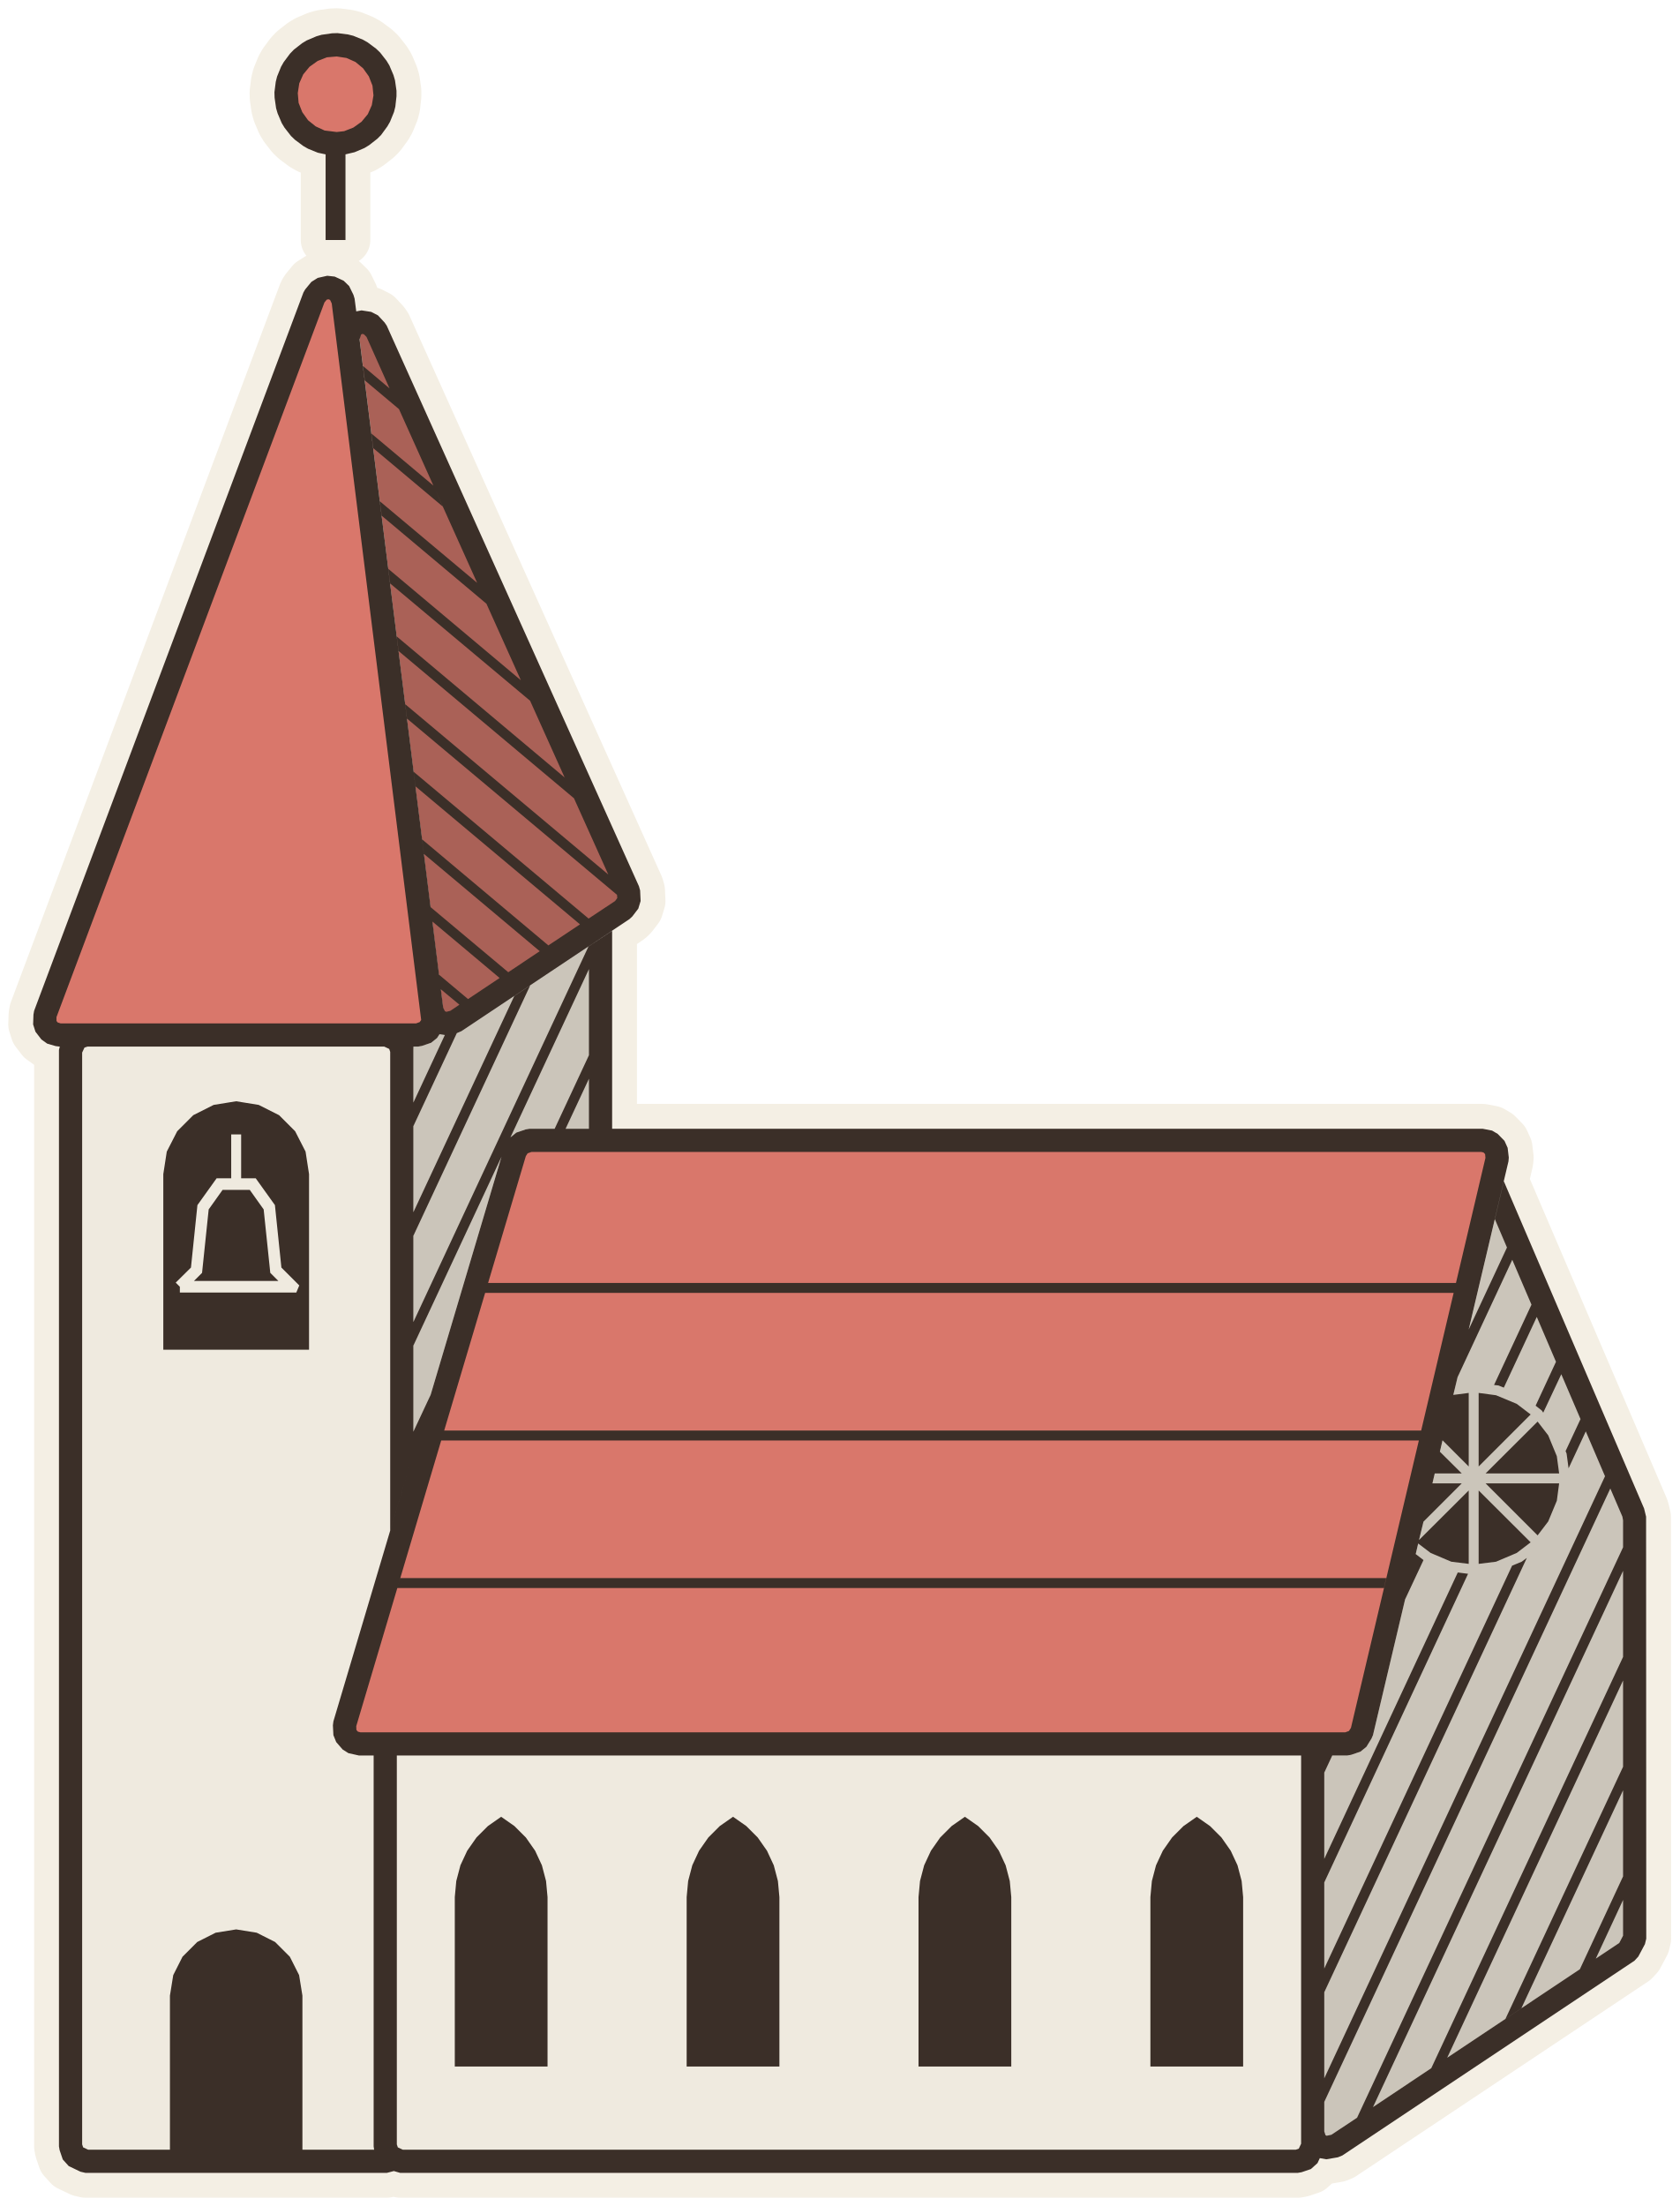
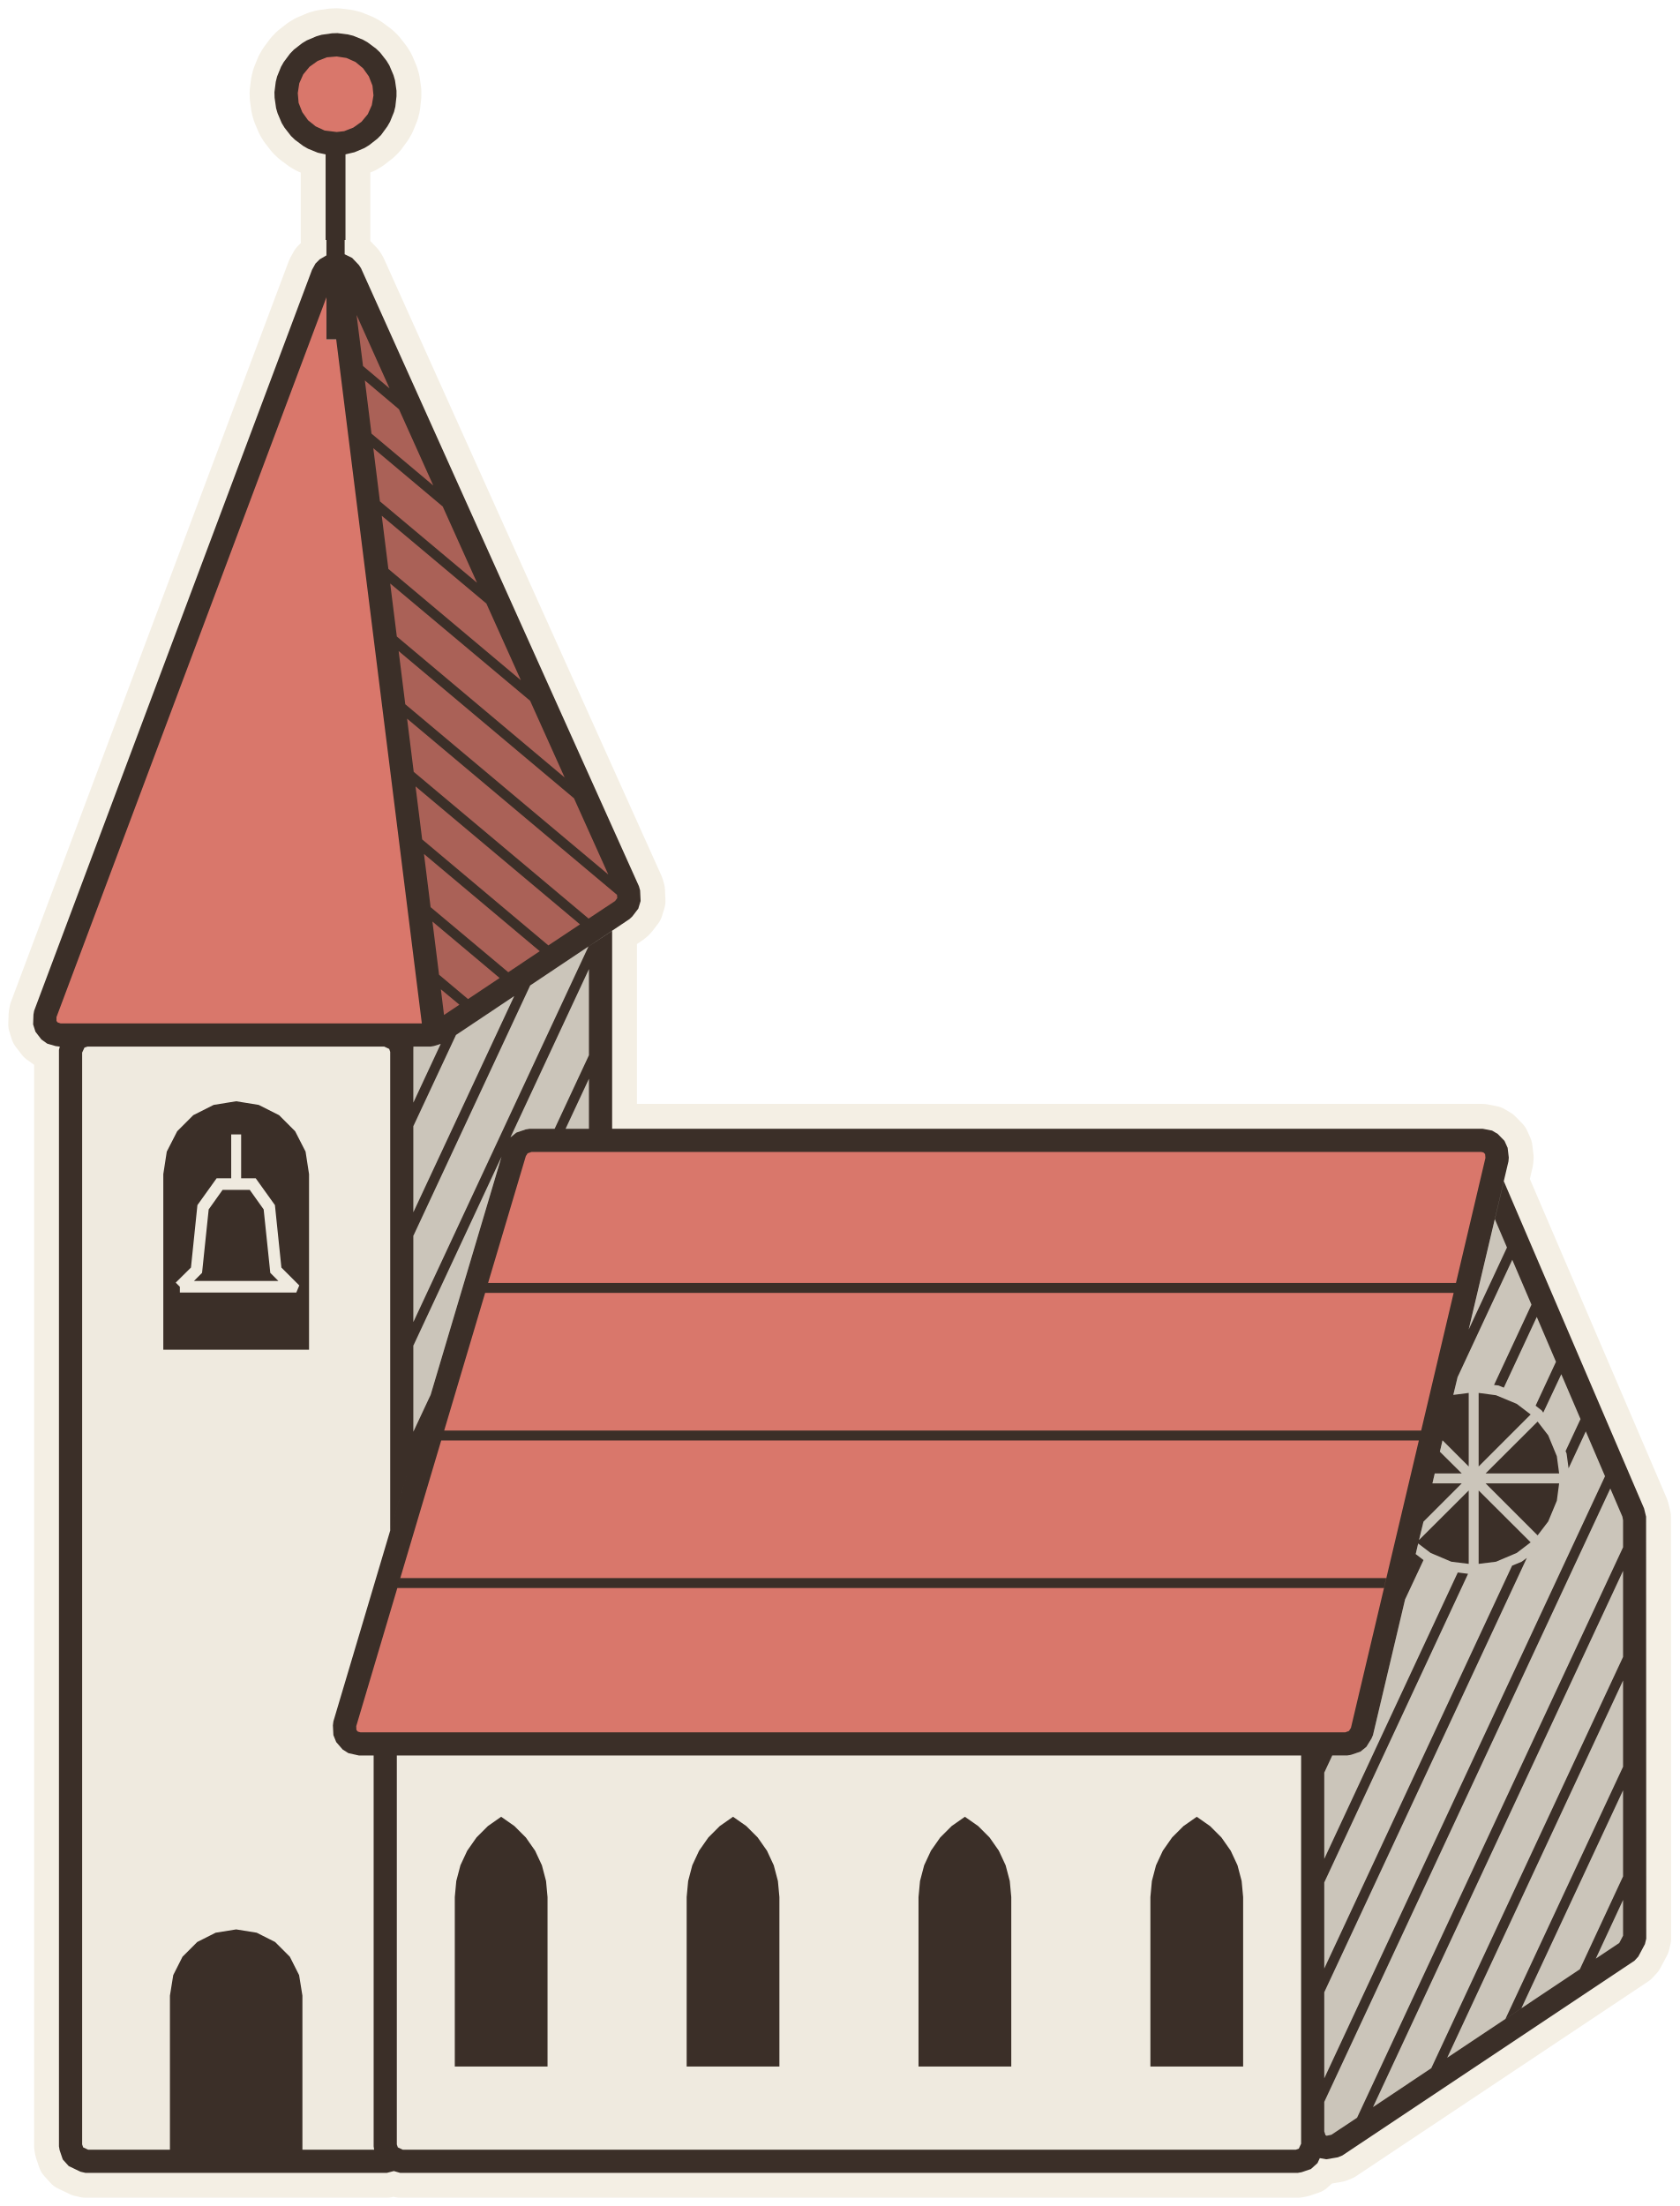
<svg xmlns="http://www.w3.org/2000/svg" viewBox="-51.26 -130.49 101.4 133.19" data-palette="wall:#EFEADF;roof:#D9776B;wood:#C9A97C;earth:#94744F;water:#8FB0B8;flag:#4A3B32;ink:#3B2F28;halo:#F4EFE4">
-   <path data-role="sil" fill="#F4EFE4" stroke="#F4EFE4" stroke-width="3" stroke-linejoin="round" d="M-30.4 -121.17L-29.85 -121.3L-29.26 -121.55L-28.98 -121.72L-28.48 -122.11L-28.25 -122.34L-27.87 -122.86L-27.71 -123.14L-27.47 -123.73L-27.39 -124.05L-27.32 -124.68L-27.32 -125.01L-27.41 -125.64L-27.5 -125.95L-27.75 -126.54L-27.92 -126.82L-28.31 -127.32L-28.55 -127.55L-29.06 -127.93L-29.34 -128.09L-29.93 -128.33L-30.25 -128.41L-30.88 -128.49L-31.21 -128.48L-31.84 -128.39L-32.15 -128.3L-32.74 -128.05L-33.02 -127.88L-33.52 -127.49L-33.75 -127.25L-34.13 -126.74L-34.29 -126.46L-34.53 -125.87L-34.61 -125.55L-34.69 -124.92L-34.68 -124.59L-34.59 -123.96L-34.5 -123.65L-34.25 -123.06L-34.08 -122.78L-33.69 -122.28L-33.45 -122.05L-32.94 -121.67L-32.66 -121.51L-32.07 -121.27L-31.6 -121.17L-31.6 -116L-30.4 -116ZM-27.9 0.7L-27.48 0.59L-27.1 0.7L27.1 0.7L27.33 0.66L27.89 0.47L28.29 0.11L28.43 -0.19L28.82 -0.12L29.52 -0.24L29.79 -0.35L47.43 -12.11L47.66 -12.36L48.06 -13.11L48.14 -13.44L48.13 -38.92L48.01 -39.41L39.54 -59.17L39.82 -60.37L39.84 -60.6L39.77 -61.19L39.58 -61.61L39.17 -62.03L38.83 -62.23L38.26 -62.34L-14.3 -62.34L-14.3 -74.29L-13.25 -75L-13.08 -75.16L-12.72 -75.63L-12.58 -76.09L-12.61 -76.73L-12.68 -76.98L-27.91 -110.83L-28.04 -111.02L-28.44 -111.45L-28.85 -111.66L-29.43 -111.75L-29.75 -111.69L-29.85 -112.46L-29.92 -112.69L-30.18 -113.22L-30.51 -113.54L-31.05 -113.79L-31.5 -113.84L-32.08 -113.71L-32.46 -113.47L-32.83 -113.02L-32.94 -112.83L-49.2 -69.46L-49.24 -69.23L-49.26 -68.64L-49.12 -68.2L-48.76 -67.73L-48.41 -67.48L-47.9 -67.33L-47.65 -67.3L-47.7 -67.1L-47.7 -0.9L-47.66 -0.67L-47.47 -0.11L-47.11 0.29L-46.4 0.63L-46.1 0.7Z" />
+   <path data-role="sil" fill="#F4EFE4" stroke="#F4EFE4" stroke-width="3" stroke-linejoin="round" d="M-27.9 0.7L-27.48 0.59L-27.1 0.7L27.1 0.7L27.33 0.66L27.89 0.47L28.29 0.11L28.43 -0.19L28.82 -0.12L29.52 -0.24L29.79 -0.35L47.43 -12.11L47.66 -12.36L48.06 -13.11L48.14 -13.44L48.13 -38.92L48.01 -39.41L39.54 -59.17L39.82 -60.37L39.84 -60.6L39.77 -61.19L39.58 -61.61L39.17 -62.03L38.83 -62.23L38.26 -62.34L-14.3 -62.34L-14.3 -74.29L-13.25 -75L-13.08 -75.16L-12.72 -75.63L-12.58 -76.09L-12.61 -76.73L-12.68 -76.98L-29.46 -114.29L-29.59 -114.49L-30 -114.92L-30.45 -115.14L-30.45 -116L-30.4 -116L-30.4 -121.17L-29.85 -121.3L-29.26 -121.55L-28.98 -121.72L-28.48 -122.11L-28.25 -122.34L-27.87 -122.86L-27.71 -123.14L-27.47 -123.73L-27.39 -124.05L-27.32 -124.68L-27.32 -125.01L-27.41 -125.64L-27.5 -125.95L-27.75 -126.54L-27.92 -126.82L-28.31 -127.32L-28.55 -127.55L-29.06 -127.93L-29.34 -128.09L-29.93 -128.33L-30.25 -128.41L-30.88 -128.49L-31.21 -128.48L-31.84 -128.39L-32.15 -128.3L-32.74 -128.05L-33.02 -127.88L-33.52 -127.49L-33.75 -127.25L-34.13 -126.74L-34.29 -126.46L-34.53 -125.87L-34.61 -125.55L-34.69 -124.92L-34.68 -124.59L-34.59 -123.96L-34.5 -123.65L-34.25 -123.06L-34.08 -122.78L-33.69 -122.28L-33.45 -122.05L-32.94 -121.67L-32.66 -121.51L-32.07 -121.27L-31.6 -121.17L-31.6 -116L-31.55 -116L-31.55 -115.07L-31.96 -114.83L-32.21 -114.58L-32.42 -114.2L-49.2 -69.46L-49.24 -69.23L-49.26 -68.64L-49.12 -68.2L-48.76 -67.73L-48.41 -67.48L-47.9 -67.33L-47.65 -67.3L-47.7 -67.1L-47.7 -0.9L-47.66 -0.67L-47.47 -0.11L-47.11 0.29L-46.4 0.63L-46.1 0.7Z" />
  <path data-role="wall" fill="#EFEADF" d="M-28.47 -0.11L-28.66 -0.67L-28.7 -0.9L-28.7 -24.5L-29.77 -24.52L-30.22 -24.64L-30.57 -24.86L-30.96 -25.31L-31.13 -25.73L-31.16 -26.32L-31.13 -26.56L-27 -40.43L-27 -67.1L-27.07 -67.3L-46.9 -67.3L-47 -67.1L-47 -0.9L-46.81 -0.34L-46.1 0L-28.37 0ZM27.66 -0.19L28 -0.9L28 -24.5L-28 -24.5L-28 -0.9L-27.81 -0.34L-27.1 0L27.1 0Z" />
-   <path data-role="wall-shade" fill="#cbc5ba" d="M-20.82 -61.2L-20.73 -61.39L-20.43 -61.84L-20.08 -62.11L-19.52 -62.3L-19.29 -62.34L-15 -62.34L-15 -73.83L-23.4 -68.23L-23.62 -68.13L-24.22 -67.98L-24.72 -68.05L-24.87 -67.82L-25.23 -67.53L-25.79 -67.34L-26.02 -67.3L-26.33 -67.3L-26.3 -67.1L-26.3 -42.78ZM29.4 -0.93L47.04 -12.69L47.44 -13.44L47.44 -38.77L47.37 -39.13L39.27 -58.03L31.64 -25.73L31.55 -25.52L31.24 -25.02L30.88 -24.73L30.32 -24.54L30.09 -24.5L28.7 -24.5L28.69 -0.81Z" />
-   <path data-role="roof" fill="#D9776B" d="M-30.34 -121.89L-30.11 -121.95L-29.61 -122.16L-29.41 -122.27L-28.97 -122.61L-28.81 -122.77L-28.47 -123.21L-28.36 -123.41L-28.15 -123.91L-28.09 -124.14L-28.02 -124.68L-28.02 -124.92L-28.09 -125.46L-28.15 -125.69L-28.36 -126.19L-28.47 -126.39L-28.81 -126.83L-28.97 -126.99L-29.41 -127.33L-29.61 -127.44L-30.11 -127.65L-30.34 -127.71L-30.88 -127.78L-31.12 -127.78L-31.66 -127.71L-31.89 -127.65L-32.39 -127.44L-32.59 -127.33L-33.03 -126.99L-33.19 -126.83L-33.53 -126.39L-33.64 -126.19L-33.85 -125.69L-33.91 -125.46L-33.98 -124.92L-33.98 -124.68L-33.91 -124.14L-33.85 -123.91L-33.64 -123.41L-33.53 -123.21L-33.19 -122.77L-33.03 -122.61L-32.59 -122.27L-32.39 -122.16L-31.89 -121.95L-31.66 -121.89L-31.12 -121.81L-30.88 -121.81ZM-25.46 -68.19L-25.14 -68.69L-25.13 -69.01L-30.55 -112.38L-30.81 -112.91L-31.34 -113.16L-31.92 -113.02L-32.28 -112.58L-48.54 -69.22L-48.56 -68.63L-48.2 -68.15L-47.7 -68L-26.02 -68ZM30.65 -25.39L30.96 -25.89L39.14 -60.53L39.08 -61.12L38.66 -61.55L38.26 -61.64L-19.29 -61.64L-19.85 -61.45L-20.15 -61L-30.46 -26.36L-30.43 -25.77L-30.04 -25.32L-29.59 -25.2L30.09 -25.2Z" />
-   <path data-role="roof-shade" fill="#aa6157" d="M-23.79 -68.81L-13.63 -75.58L-13.28 -76.05L-13.31 -76.69L-28.54 -110.54L-28.95 -110.97L-29.54 -111.06L-29.67 -110.98L-24.43 -68.97L-24.44 -68.69L-24.38 -68.66Z" />
-   <path data-role="ink" fill="#3B2F28" d="M-30.4 -121.17L-29.85 -121.3L-29.26 -121.55L-28.98 -121.72L-28.48 -122.11L-28.25 -122.34L-27.87 -122.86L-27.71 -123.14L-27.47 -123.73L-27.39 -124.05L-27.32 -124.68L-27.32 -125.01L-27.41 -125.64L-27.5 -125.95L-27.75 -126.54L-27.92 -126.82L-28.31 -127.32L-28.55 -127.55L-29.06 -127.93L-29.34 -128.09L-29.93 -128.33L-30.25 -128.41L-30.88 -128.49L-31.21 -128.48L-31.84 -128.39L-32.15 -128.3L-32.74 -128.05L-33.02 -127.88L-33.52 -127.49L-33.75 -127.25L-34.13 -126.74L-34.29 -126.46L-34.53 -125.87L-34.61 -125.55L-34.69 -124.92L-34.68 -124.59L-34.59 -123.96L-34.5 -123.65L-34.25 -123.06L-34.08 -122.78L-33.69 -122.28L-33.45 -122.05L-32.94 -121.67L-32.66 -121.51L-32.07 -121.27L-31.6 -121.17L-31.6 -116L-30.4 -116ZM-30.93 -122.52L-31.66 -122.61L-32.2 -122.86L-32.66 -123.23L-33.01 -123.72L-33.23 -124.28L-33.28 -124.87L-33.19 -125.46L-32.95 -126L-32.57 -126.46L-32.08 -126.81L-31.52 -127.03L-30.93 -127.08L-30.34 -126.99L-29.8 -126.75L-29.34 -126.37L-28.99 -125.88L-28.77 -125.32L-28.71 -124.73L-28.81 -124.14L-29.05 -123.6L-29.43 -123.14L-29.92 -122.79L-30.48 -122.57ZM-47.6 -68.7L-47.78 -68.76L-47.85 -68.85L-47.85 -69.08L-31.67 -112.23L-31.53 -112.4L-31.42 -112.42L-31.33 -112.38L-31.23 -112.17L-25.83 -68.91L-25.92 -68.78L-26.14 -68.7ZM-24.75 -71.64L-25.15 -74.85L-21.09 -71.44L-20.57 -71.79L-25.26 -75.72L-29.55 -110L-29.46 -110.29L-29.39 -110.33L-29.29 -110.31L-29.13 -110.15L-27.74 -107.04L-29.34 -108.39L-29.23 -107.52L-27.17 -105.79L-22.45 -95.3L-28.32 -100.22L-28.21 -99.35L-21.89 -94.04L-14.01 -76.53L-13.99 -76.27L-14.12 -76.09L-15.72 -75.03L-26.28 -83.89L-26.17 -83.01L-16.24 -74.68L-18.15 -73.41L-25.77 -79.81L-25.66 -78.93L-18.67 -73.06L-23 -70.17ZM-25.09 -101.17L-28.83 -104.31L-28.72 -103.43L-24.53 -99.91ZM-19.81 -89.42L-27.81 -96.14L-27.7 -95.26L-19.24 -88.17ZM-17.17 -83.55L-27.3 -92.06L-27.19 -91.18L-16.6 -82.29ZM-14.01 -76.53L-14.52 -77.68L-26.79 -87.97L-26.68 -87.1L-14 -76.46ZM-19.25 -70.99L-20.21 -70.35L-26.3 -57.3L-26.3 -55.88ZM-24.4 -69.44L-24.5 -69.65L-24.64 -70.76L-23.52 -69.83L-24.07 -69.46L-24.31 -69.4ZM-27.76 -67.16L-27.7 -66.98L-27.7 -38.08L-26.3 -42.78L-26.3 -67.3L-26.02 -67.3L-25.79 -67.34L-25.23 -67.53L-24.87 -67.82L-24.72 -68.05L-24.4 -68L-26.3 -63.92L-26.3 -62.5L-23.68 -68.11L-23.4 -68.23L-13.25 -75L-13.08 -75.16L-12.72 -75.63L-12.58 -76.09L-12.61 -76.73L-12.68 -76.98L-27.91 -110.83L-28.04 -111.02L-28.44 -111.45L-28.85 -111.66L-29.43 -111.75L-29.75 -111.69L-29.85 -112.46L-29.92 -112.69L-30.18 -113.22L-30.51 -113.54L-31.05 -113.79L-31.5 -113.84L-32.08 -113.71L-32.46 -113.47L-32.83 -113.02L-32.94 -112.83L-49.2 -69.46L-49.24 -69.23L-49.26 -68.64L-49.12 -68.2L-48.76 -67.73L-48.41 -67.48L-47.9 -67.33L-47.65 -67.3L-47.7 -67.1L-47.7 -0.9L-47.66 -0.67L-47.47 -0.11L-47.11 0.29L-46.4 0.63L-46.1 0.7L-27.9 0.7L-27.48 0.59L-27.1 0.7L27.1 0.7L27.33 0.66L27.89 0.47L28.29 0.11L28.43 -0.19L28.82 -0.12L29.52 -0.24L29.79 -0.35L47.43 -12.11L47.66 -12.36L48.06 -13.11L48.14 -13.44L48.13 -38.92L48.01 -39.41L39.54 -59.17L39 -56.88L39.73 -55.17L37.42 -50.22L39.82 -60.37L39.84 -60.6L39.77 -61.19L39.58 -61.61L39.17 -62.03L38.83 -62.23L38.26 -62.34L-14.3 -62.34L-14.3 -74.29L-15.73 -73.34L-26.3 -50.67L-26.3 -49.25L-20.98 -60.65L-25.26 -46.27L-26.3 -44.05L-26.3 -42.78L-31.13 -26.56L-31.16 -26.32L-31.13 -25.73L-30.96 -25.31L-30.57 -24.86L-30.22 -24.64L-29.59 -24.5L-28.7 -24.5L-28.7 -0.9L-28.67 -0.7L-33 -0.7L-33 -10L-33.2 -11.24L-33.76 -12.35L-34.65 -13.24L-35.76 -13.8L-37 -14L-38.24 -13.8L-39.35 -13.24L-40.24 -12.35L-40.8 -11.24L-41 -10L-41 -0.7L-45.94 -0.7L-46.24 -0.84L-46.3 -1.02L-46.3 -66.94L-46.16 -67.24L-45.98 -67.3L-28.06 -67.3ZM-32.6 -59.6L-32.81 -60.96L-33.44 -62.19L-34.41 -63.16L-35.64 -63.78L-37 -64L-38.36 -63.78L-39.59 -63.16L-40.56 -62.19L-41.19 -60.96L-41.4 -59.6L-41.4 -49L-32.6 -49ZM-40.4 -52.45L-40.4 -52.8L-40.65 -53.05L-39.73 -53.96L-39.34 -57.73L-38.18 -59.35L-37.3 -59.35L-37.3 -62L-36.7 -62L-36.7 -59.35L-35.82 -59.35L-34.66 -57.73L-34.27 -53.96L-33.19 -52.88L-33.37 -52.45ZM-24.44 -44.12L-19.51 -60.69L-19.4 -60.86L-19.17 -60.94L38.18 -60.94L38.31 -60.91L38.41 -60.81L38.43 -60.58L36.65 -53.03L-21.79 -53.03L-21.97 -52.43L36.51 -52.43L34.55 -44.12ZM-34.94 -53.64L-35.34 -57.47L-36.18 -58.65L-37.82 -58.65L-38.66 -57.47L-39.06 -53.64L-39.55 -53.15L-34.45 -53.15ZM28.77 -1.58L28.7 -1.8L28.7 -23.47L29.18 -24.5L30.09 -24.5L30.32 -24.54L30.88 -24.73L31.24 -25.02L31.55 -25.52L31.64 -25.73L33.58 -33.93L34.69 -36.3L34.22 -36.66L34.37 -37.3L35.12 -36.73L36.37 -36.2L37.42 -36.07L37.42 -40.5L34.42 -37.51L34.69 -38.62L37 -40.93L35.23 -40.93L35.37 -41.53L37 -41.53L35.68 -42.84L35.84 -43.53L37.42 -41.95L37.42 -46.39L36.49 -46.27L36.75 -47.35L40.05 -54.43L41.21 -51.72L38.95 -46.87L39.22 -46.84L39.54 -46.71L41.53 -50.98L42.69 -48.27L41.46 -45.62L41.83 -45.33L41.92 -45.2L43.01 -47.52L45.65 -41.36L28.7 -5.01L28.7 -3.59L45.97 -40.62L46.7 -38.92L46.74 -38.7L46.74 -37.07L30.68 -2.63L29.13 -1.6L28.84 -1.54ZM41.16 -45.09L40.32 -45.73L39.07 -46.25L38.02 -46.39L38.02 -41.95ZM44.49 -44.07L44.17 -44.81L43.27 -42.88L43.33 -42.73L43.45 -41.84ZM42.74 -42.57L42.22 -43.83L41.58 -44.66L38.44 -41.53L42.88 -41.53ZM-29.5 -25.9L-29.65 -25.94L-29.74 -26.04L-29.75 -26.27L-24.62 -43.52L34.41 -43.52L30.31 -26.17L30.19 -25.98L29.97 -25.9ZM42.22 -38.63L42.74 -39.88L42.88 -40.93L38.44 -40.93L41.58 -37.79ZM39.07 -36.2L40.32 -36.73L41.16 -37.37L38.02 -40.5L38.02 -36.07ZM40.93 -36.43L40.62 -36.2L40.04 -35.96L28.7 -11.64L28.7 -10.21ZM31.64 -3.27L46.74 -35.65L46.74 -30.45L35.16 -5.62ZM37.38 -35.47L36.76 -35.55L28.7 -18.26L28.7 -16.84ZM32.44 -35.21L-27.09 -35.21L-27.27 -34.61L32.3 -34.61ZM46.74 -29.03L46.74 -23.82L39.64 -8.6L40.6 -9.24L46.74 -22.4L46.74 -17.2L44.13 -11.59L45.09 -12.23L46.74 -15.78L46.74 -13.62L46.51 -13.18L36.12 -6.25ZM-26.94 -0.7L-27.24 -0.84L-27.3 -1.02L-27.3 -24.5L27.3 -24.5L27.3 -1.06L27.16 -0.76L26.98 -0.7ZM-18.2 -15.95L-18.29 -16.92L-18.54 -17.87L-18.95 -18.75L-19.51 -19.55L-20.2 -20.24L-21 -20.8L-21.8 -20.24L-22.49 -19.55L-23.05 -18.75L-23.46 -17.87L-23.71 -16.92L-23.8 -15.95L-23.8 -5.72L-18.2 -5.72ZM-4.2 -15.95L-4.29 -16.92L-4.54 -17.87L-4.95 -18.75L-5.51 -19.55L-6.2 -20.24L-7 -20.8L-7.8 -20.24L-8.49 -19.55L-9.05 -18.75L-9.46 -17.87L-9.71 -16.92L-9.8 -15.95L-9.8 -5.72L-4.2 -5.72ZM9.8 -15.95L9.71 -16.92L9.46 -17.87L9.05 -18.75L8.49 -19.55L7.8 -20.24L7 -20.8L6.2 -20.24L5.51 -19.55L4.95 -18.75L4.54 -17.87L4.29 -16.92L4.2 -15.95L4.2 -5.72L9.8 -5.72ZM23.8 -15.95L23.71 -16.92L23.46 -17.87L23.05 -18.75L22.49 -19.55L21.8 -20.24L21 -20.8L20.2 -20.24L19.51 -19.55L18.95 -18.75L18.54 -17.87L18.29 -16.92L18.2 -15.95L18.2 -5.72L23.8 -5.72ZM-15.7 -65.36L-15.7 -62.34L-17.11 -62.34ZM-19.52 -62.3L-20.08 -62.11L-20.44 -61.82L-15.7 -71.98L-15.7 -66.78L-17.77 -62.34L-19.29 -62.34Z" />
+   <path data-role="wall-shade" fill="#cbc5ba" d="M-20.82 -61.2L-20.73 -61.39L-20.43 -61.84L-20.08 -62.11L-19.52 -62.3L-19.29 -62.34L-15 -62.34L-15 -73.83L-24.39 -67.57L-24.57 -67.48L-25.07 -67.33L-25.27 -67.3L-26.33 -67.3L-26.3 -67.1L-26.3 -42.78ZM29.4 -0.93L47.04 -12.69L47.44 -13.44L47.44 -38.77L47.37 -39.13L39.27 -58.03L31.64 -25.73L31.55 -25.52L31.24 -25.02L30.88 -24.73L30.32 -24.54L30.09 -24.5L28.7 -24.5L28.69 -0.81Z" />
+   <path data-role="roof" fill="#D9776B" d="M-30.34 -121.89L-30.11 -121.95L-29.61 -122.16L-29.41 -122.27L-28.97 -122.61L-28.81 -122.77L-28.47 -123.21L-28.36 -123.41L-28.15 -123.91L-28.09 -124.14L-28.02 -124.68L-28.02 -124.92L-28.09 -125.46L-28.15 -125.69L-28.36 -126.19L-28.47 -126.39L-28.81 -126.83L-28.97 -126.99L-29.41 -127.33L-29.61 -127.44L-30.11 -127.65L-30.34 -127.71L-30.88 -127.78L-31.12 -127.78L-31.66 -127.71L-31.89 -127.65L-32.39 -127.44L-32.59 -127.33L-33.03 -126.99L-33.19 -126.83L-33.53 -126.39L-33.64 -126.19L-33.85 -125.69L-33.91 -125.46L-33.98 -124.92L-33.98 -124.68L-33.91 -124.14L-33.85 -123.91L-33.64 -123.41L-33.53 -123.21L-33.19 -122.77L-33.03 -122.61L-32.59 -122.27L-32.39 -122.16L-31.89 -121.95L-31.66 -121.89L-31.12 -121.81L-30.88 -121.81ZM-25.27 -68L-25.01 -68.08L-30.45 -111.6L-30.45 -110L-31.55 -110L-31.55 -114.26L-31.61 -114.22L-31.77 -113.95L-48.54 -69.22L-48.56 -68.63L-48.2 -68.15L-47.7 -68ZM30.65 -25.39L30.96 -25.89L39.14 -60.53L39.08 -61.12L38.66 -61.55L38.26 -61.64L-19.29 -61.64L-19.85 -61.45L-20.15 -61L-30.46 -26.36L-30.43 -25.77L-30.04 -25.32L-29.59 -25.2L30.09 -25.2Z" />
+   <path data-role="roof-shade" fill="#aa6157" d="M-24.77 -68.15L-13.63 -75.58L-13.28 -76.05L-13.31 -76.69L-30.1 -114.01L-30.45 -114.37L-30.45 -111.6L-25.01 -68.08Z" />
+   <path data-role="ink" fill="#3B2F28" d="M-30.93 -122.52L-31.66 -122.61L-32.2 -122.86L-32.66 -123.23L-33.01 -123.72L-33.23 -124.28L-33.28 -124.87L-33.19 -125.46L-32.95 -126L-32.57 -126.46L-32.08 -126.81L-31.52 -127.03L-30.93 -127.08L-30.34 -126.99L-29.8 -126.75L-29.34 -126.37L-28.99 -125.88L-28.77 -125.32L-28.71 -124.73L-28.81 -124.14L-29.05 -123.6L-29.43 -123.14L-29.92 -122.79L-30.48 -122.57ZM-47.6 -68.7L-47.78 -68.76L-47.85 -68.85L-47.85 -69.08L-31.55 -112.54L-31.55 -110L-30.96 -110L-25.79 -68.7ZM-29.34 -108.39L-29.73 -111.47L-27.74 -107.04ZM-26.28 -83.89L-26.68 -87.1L-14 -76.46L-14.01 -76.53L-14.52 -77.68L-26.79 -87.97L-27.19 -91.18L-16.6 -82.29L-17.17 -83.55L-27.3 -92.06L-27.7 -95.26L-19.24 -88.17L-19.81 -89.42L-27.81 -96.14L-28.21 -99.35L-21.88 -94.04L-22.45 -95.3L-28.32 -100.22L-28.72 -103.43L-24.53 -99.91L-25.09 -101.17L-28.83 -104.31L-29.23 -107.52L-27.17 -105.78L-14.01 -76.53L-13.99 -76.27L-14.12 -76.09L-15.72 -75.03ZM-25.77 -79.81L-26.17 -83.01L-16.24 -74.68L-18.15 -73.41ZM-24.75 -71.64L-25.15 -74.85L-21.09 -71.44L-20.57 -71.79L-25.26 -75.72L-25.66 -78.93L-18.67 -73.06L-23 -70.17ZM-24.45 -69.21L-24.64 -70.76L-23.52 -69.83ZM-27.76 -67.16L-27.7 -66.98L-27.7 -38.08L-26.3 -42.78L-26.3 -67.3L-25.27 -67.3L-25.07 -67.33L-24.65 -67.46L-26.3 -63.92L-26.3 -62.5L-23.73 -68L-20.21 -70.35L-26.3 -57.3L-26.3 -55.88L-19.25 -70.99L-13.25 -75L-13.08 -75.16L-12.72 -75.63L-12.58 -76.09L-12.61 -76.73L-12.68 -76.98L-29.46 -114.29L-29.59 -114.49L-30 -114.92L-30.45 -115.14L-30.45 -116L-30.4 -116L-30.4 -121.17L-29.85 -121.3L-29.26 -121.55L-28.98 -121.72L-28.48 -122.11L-28.25 -122.34L-27.87 -122.86L-27.71 -123.14L-27.47 -123.73L-27.39 -124.05L-27.32 -124.68L-27.32 -125.01L-27.41 -125.64L-27.5 -125.95L-27.75 -126.54L-27.92 -126.82L-28.31 -127.32L-28.55 -127.55L-29.06 -127.93L-29.34 -128.09L-29.93 -128.33L-30.25 -128.41L-30.88 -128.49L-31.21 -128.48L-31.84 -128.39L-32.15 -128.3L-32.74 -128.05L-33.02 -127.88L-33.52 -127.49L-33.75 -127.25L-34.13 -126.74L-34.29 -126.46L-34.53 -125.87L-34.61 -125.55L-34.69 -124.92L-34.68 -124.59L-34.59 -123.96L-34.5 -123.65L-34.25 -123.06L-34.08 -122.78L-33.69 -122.28L-33.45 -122.05L-32.94 -121.67L-32.66 -121.51L-32.07 -121.27L-31.6 -121.17L-31.6 -116L-31.55 -116L-31.55 -115.07L-31.96 -114.83L-32.21 -114.58L-32.42 -114.2L-49.2 -69.46L-49.24 -69.23L-49.26 -68.64L-49.12 -68.2L-48.76 -67.73L-48.41 -67.48L-47.9 -67.33L-47.65 -67.3L-47.7 -67.1L-47.7 -0.9L-47.66 -0.67L-47.47 -0.11L-47.11 0.29L-46.4 0.63L-46.1 0.7L-27.9 0.7L-27.48 0.59L-27.1 0.7L27.1 0.7L27.33 0.66L27.89 0.47L28.29 0.11L28.43 -0.19L28.82 -0.12L29.52 -0.24L29.79 -0.35L47.43 -12.11L47.66 -12.36L48.06 -13.11L48.14 -13.44L48.13 -38.92L48.01 -39.41L39.54 -59.17L39 -56.88L39.73 -55.17L37.42 -50.22L39.82 -60.37L39.84 -60.6L39.77 -61.19L39.58 -61.61L39.17 -62.03L38.83 -62.23L38.26 -62.34L-14.3 -62.34L-14.3 -74.29L-15.73 -73.34L-26.3 -50.67L-26.3 -49.25L-20.98 -60.65L-25.26 -46.27L-26.3 -44.05L-26.3 -42.78L-31.13 -26.56L-31.16 -26.32L-31.13 -25.73L-30.96 -25.31L-30.57 -24.86L-30.22 -24.64L-29.59 -24.5L-28.7 -24.5L-28.7 -0.9L-28.67 -0.7L-33 -0.7L-33 -10L-33.2 -11.24L-33.76 -12.35L-34.65 -13.24L-35.76 -13.8L-37 -14L-38.24 -13.8L-39.35 -13.24L-40.24 -12.35L-40.8 -11.24L-41 -10L-41 -0.7L-45.94 -0.7L-46.24 -0.84L-46.3 -1.02L-46.3 -66.94L-46.16 -67.24L-45.98 -67.3L-28.06 -67.3ZM-32.6 -59.6L-32.81 -60.96L-33.44 -62.19L-34.41 -63.16L-35.64 -63.78L-37 -64L-38.36 -63.78L-39.59 -63.16L-40.56 -62.19L-41.19 -60.96L-41.4 -59.6L-41.4 -49L-32.6 -49ZM-40.4 -52.45L-40.4 -52.8L-40.65 -53.05L-39.73 -53.96L-39.34 -57.73L-38.18 -59.35L-37.3 -59.35L-37.3 -62L-36.7 -62L-36.7 -59.35L-35.82 -59.35L-34.66 -57.73L-34.27 -53.96L-33.19 -52.88L-33.37 -52.45ZM-24.44 -44.12L-19.51 -60.69L-19.4 -60.86L-19.17 -60.94L38.18 -60.94L38.31 -60.91L38.41 -60.81L38.43 -60.58L36.65 -53.03L-21.79 -53.03L-21.97 -52.43L36.51 -52.43L34.55 -44.12ZM-34.94 -53.64L-35.34 -57.47L-36.18 -58.65L-37.82 -58.65L-38.66 -57.47L-39.06 -53.64L-39.55 -53.15L-34.45 -53.15ZM28.77 -1.58L28.7 -1.8L28.7 -23.47L29.18 -24.5L30.09 -24.5L30.32 -24.54L30.88 -24.73L31.24 -25.02L31.55 -25.52L31.64 -25.73L33.58 -33.93L34.69 -36.3L34.22 -36.66L34.37 -37.3L35.12 -36.73L36.37 -36.2L37.42 -36.07L37.42 -40.5L34.42 -37.51L34.69 -38.62L37 -40.93L35.23 -40.93L35.37 -41.53L37 -41.53L35.68 -42.84L35.84 -43.53L37.42 -41.95L37.42 -46.39L36.49 -46.27L36.75 -47.35L40.05 -54.43L41.21 -51.72L38.95 -46.87L39.22 -46.84L39.54 -46.71L41.53 -50.98L42.69 -48.27L41.46 -45.62L41.83 -45.33L41.92 -45.2L43.01 -47.52L45.65 -41.36L28.7 -5.01L28.7 -3.59L45.97 -40.62L46.7 -38.92L46.74 -38.7L46.74 -37.07L30.68 -2.63L29.13 -1.6L28.84 -1.54ZM41.16 -45.09L40.32 -45.73L39.07 -46.25L38.02 -46.39L38.02 -41.95ZM44.49 -44.07L44.17 -44.81L43.27 -42.88L43.33 -42.73L43.45 -41.84ZM42.74 -42.57L42.22 -43.83L41.58 -44.66L38.44 -41.53L42.88 -41.53ZM-29.5 -25.9L-29.65 -25.94L-29.74 -26.04L-29.75 -26.27L-24.62 -43.52L34.41 -43.52L30.31 -26.17L30.19 -25.98L29.97 -25.9ZM42.22 -38.63L42.74 -39.88L42.88 -40.93L38.44 -40.93L41.58 -37.79ZM39.07 -36.2L40.32 -36.73L41.16 -37.37L38.02 -40.5L38.02 -36.07ZM40.93 -36.43L40.62 -36.2L40.04 -35.96L28.7 -11.64L28.7 -10.21ZM31.64 -3.27L46.74 -35.65L46.74 -30.45L35.16 -5.62ZM37.38 -35.47L36.76 -35.55L28.7 -18.26L28.7 -16.84ZM32.44 -35.21L-27.09 -35.21L-27.27 -34.61L32.3 -34.61ZM46.74 -29.03L46.74 -23.82L39.64 -8.6L40.6 -9.24L46.74 -22.4L46.74 -17.2L44.13 -11.59L45.09 -12.23L46.74 -15.78L46.74 -13.62L46.51 -13.18L36.12 -6.25ZM-26.94 -0.7L-27.24 -0.84L-27.3 -1.02L-27.3 -24.5L27.3 -24.5L27.3 -1.06L27.16 -0.76L26.98 -0.7ZM23.8 -15.95L23.71 -16.92L23.46 -17.87L23.05 -18.75L22.49 -19.55L21.8 -20.24L21 -20.8L20.2 -20.24L19.51 -19.55L18.95 -18.75L18.54 -17.87L18.29 -16.92L18.2 -15.95L18.2 -5.72L23.8 -5.72ZM9.8 -15.95L9.71 -16.92L9.46 -17.87L9.05 -18.75L8.49 -19.55L7.8 -20.24L7 -20.8L6.2 -20.24L5.51 -19.55L4.95 -18.75L4.54 -17.87L4.29 -16.92L4.2 -15.95L4.2 -5.72L9.8 -5.72ZM-4.2 -15.95L-4.29 -16.92L-4.54 -17.87L-4.95 -18.75L-5.51 -19.55L-6.2 -20.24L-7 -20.8L-7.8 -20.24L-8.49 -19.55L-9.05 -18.75L-9.46 -17.87L-9.71 -16.92L-9.8 -15.95L-9.8 -5.72L-4.2 -5.72ZM-18.2 -15.95L-18.29 -16.92L-18.54 -17.87L-18.95 -18.75L-19.51 -19.55L-20.2 -20.24L-21 -20.8L-21.8 -20.24L-22.49 -19.55L-23.05 -18.75L-23.46 -17.87L-23.71 -16.92L-23.8 -15.95L-23.8 -5.72L-18.2 -5.72ZM-15.7 -65.36L-15.7 -62.34L-17.11 -62.34ZM-19.52 -62.3L-20.08 -62.11L-20.44 -61.82L-15.7 -71.98L-15.7 -66.78L-17.77 -62.34L-19.29 -62.34Z" />
</svg>
